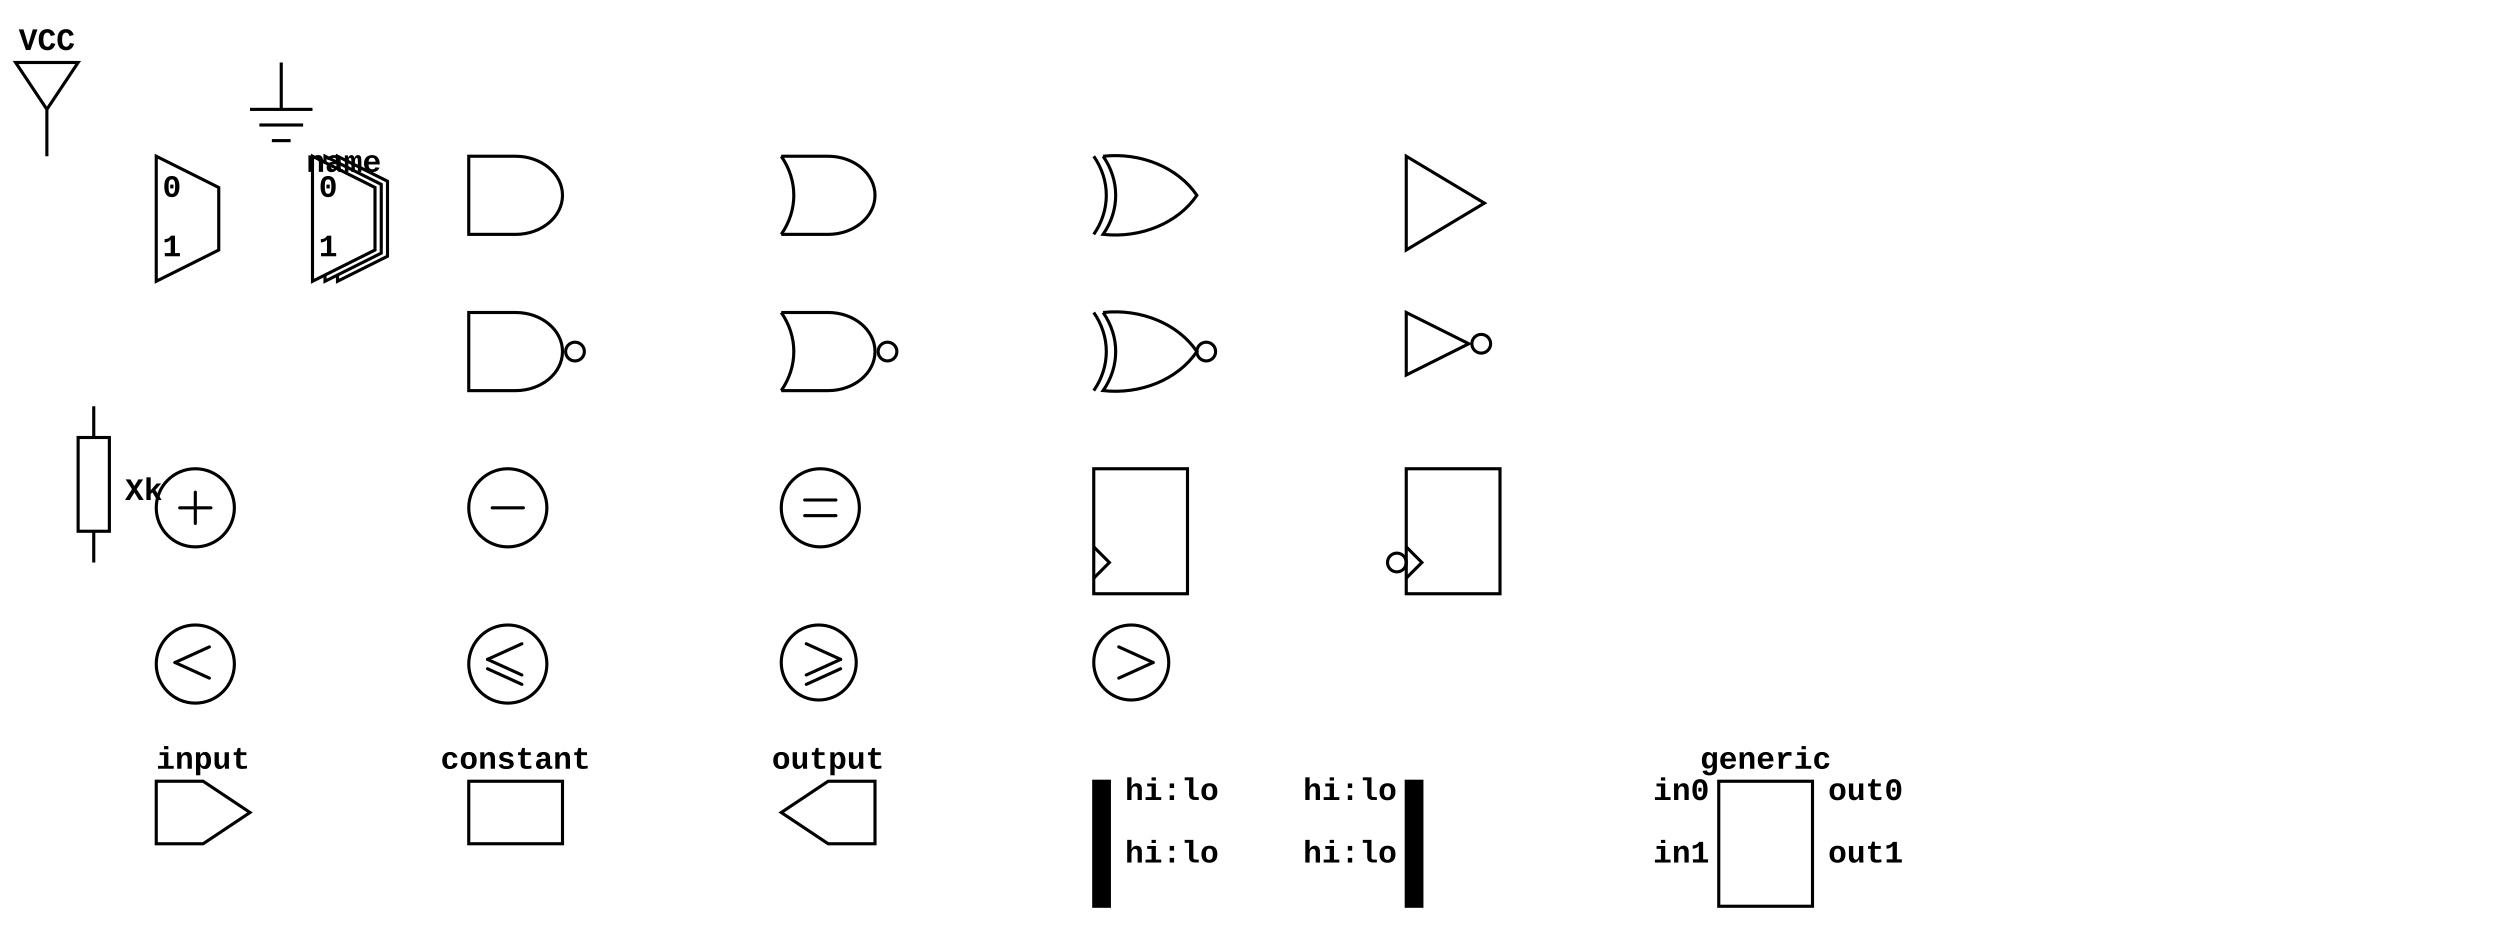
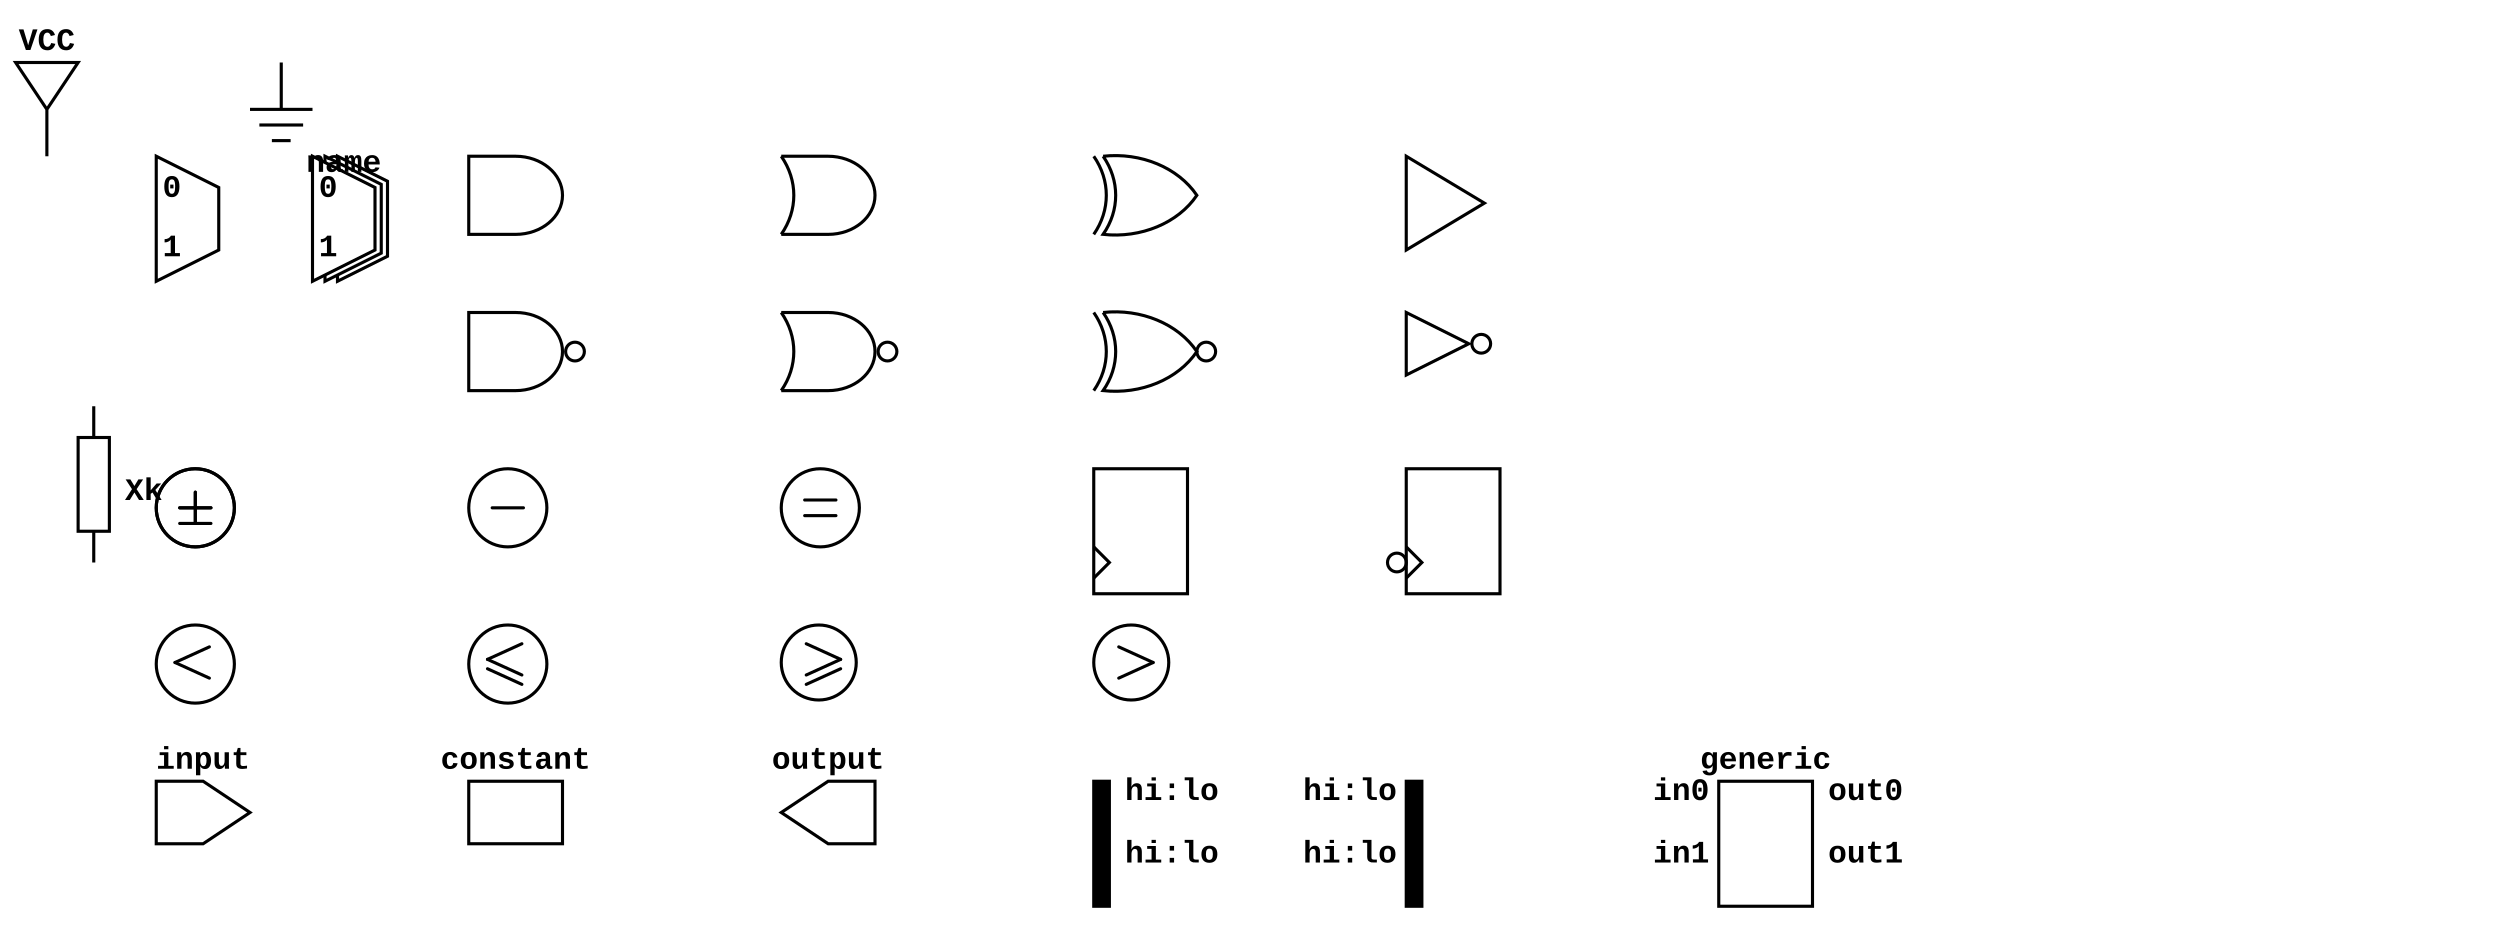
<svg xmlns="http://www.w3.org/2000/svg" xmlns:ns1="https://github.com/nturley/netlistsvg" width="800" height="300">
  <ns1:properties>
-     <ns1:layoutEngine org.eclipse.elk.layered.spacing.nodeNodeBetweenLayers="35" org.eclipse.elk.spacing.nodeNode="35" org.eclipse.elk.layered.layering.strategy="LONGEST_PATH" />
+     <ns1:layoutEngine org.eclipse.elk.layered.spacing.nodeNodeBetweenLayers="18" org.eclipse.elk.spacing.nodeNode="18" org.eclipse.elk.layered.compaction.postCompaction.strategy="LEFT" org.eclipse.elk.layered.thoroughness="250" />
    <ns1:low_priority_alias val="$dff" />
  </ns1:properties>
  <style>
svg {
  stroke:#000;
  fill:none;
}
text {
  fill:#000;
  stroke:none;
  font-size:10px;
  font-weight: bold;
  font-family: "Courier New", monospace;
}
line {
    stroke-linecap: round;
}
.nodelabel {
  text-anchor: middle;
}
.inputPortLabel {
  text-anchor: end;
}
.splitjoinBody {
  fill:#000;
}
</style>
  <g ns1:type="mux" transform="translate(50, 50)" ns1:width="20" ns1:height="40">
    <ns1:alias val="$pmux" />
    <ns1:alias val="$mux" />
    <ns1:alias val="$_MUX_" />
    <path d="M0,0 L20,10 L20,30 L0,40 Z" class="$cell_id" />
    <text x="5" y="32" class="nodelabel $cell_id" ns1:attribute="">1</text>
    <text x="5" y="13" class="nodelabel $cell_id" ns1:attribute="">0</text>
    <g ns1:x="0" ns1:y="10" ns1:pid="A" />
    <g ns1:x="0" ns1:y="30" ns1:pid="B" />
    <g ns1:x="10" ns1:y="35" ns1:pid="S" />
    <g ns1:x="20" ns1:y="20" ns1:pid="Y" />
  </g>
  <g ns1:type="mux-bus" transform="translate(100, 50)" ns1:width="24" ns1:height="40">
    <ns1:alias val="$pmux-bus" />
    <ns1:alias val="$mux-bus" />
    <ns1:alias val="$_MUX_-bus" />
    <path d="M0,0 L20,10 L20,30 L0,40 Z" class="$cell_id" />
    <path d="M4,2 L4,0 L22,9 L22,31 L4,40 L4,38" class="$cell_id" />
    <path d="M8,2 L8,0 L24,8 L24,32 L8,40 L8,38" class="$cell_id" />
    <text x="5" y="32" class="nodelabel $cell_id" ns1:attribute="">1</text>
    <text x="5" y="13" class="nodelabel $cell_id" ns1:attribute="">0</text>
    <g ns1:x="-1" ns1:y="10" ns1:pid="A" />
    <g ns1:x="-1" ns1:y="30" ns1:pid="B" />
    <g ns1:x="12" ns1:y="38" ns1:pid="S" />
    <g ns1:x="24.5" ns1:y="20" ns1:pid="Y" />
  </g>
  <g ns1:type="tribuf" transform="translate(450, 50)" ns1:width="15" ns1:height="30">
    <ns1:alias val="$tribuf" />
    <ns1:alias val="$_TRIBUF_" />
    <ns1:alias val="tribuf-bus" />
    <ns1:alias val="$tribuf-bus" />
    <ns1:alias val="$_TRIBUF_-bus" />
    <path d="M0,0 L25,15 L0,30 Z" class="$cell_id" />
    <g ns1:x="0" ns1:y="15" ns1:pid="A" />
    <g ns1:x="11" ns1:y="6" ns1:pid="EN" />
    <g ns1:x="25" ns1:y="15" ns1:pid="Y" />
  </g>
  <g ns1:type="and" transform="translate(150,50)" ns1:width="30" ns1:height="25">
    <ns1:alias val="$and" />
    <ns1:alias val="$logic_and" />
    <ns1:alias val="$_AND_" />
    <path d="M0,0 L0,25 L15,25 A15 12.5 0 0 0 15,0 Z" class="$cell_id" />
    <g ns1:x="0" ns1:y="5" ns1:pid="A" />
    <g ns1:x="0" ns1:y="20" ns1:pid="B" />
    <g ns1:x="0" ns1:y="12.5" ns1:pid="C" />
    <g ns1:x="30" ns1:y="12.5" ns1:pid="Y" />
  </g>
  <g ns1:type="nand" transform="translate(150,100)" ns1:width="30" ns1:height="25">
    <ns1:alias val="$nand" />
    <ns1:alias val="$logic_nand" />
    <ns1:alias val="$_NAND_" />
    <ns1:alias val="$_ANDNOT_" />
    <path d="M0,0 L0,25 L15,25 A15 12.5 0 0 0 15,0 Z" class="$cell_id" />
    <circle cx="34" cy="12.5" r="3" class="$cell_id" />
    <g ns1:x="0" ns1:y="5" ns1:pid="A" />
    <g ns1:x="0" ns1:y="20" ns1:pid="B" />
    <g ns1:x="36" ns1:y="12.5" ns1:pid="Y" />
  </g>
  <g ns1:type="or" transform="translate(250,50)" ns1:width="30" ns1:height="25">
    <ns1:alias val="$or" />
    <ns1:alias val="$logic_or" />
    <ns1:alias val="$_OR_" />
    <path d="M0,25 L0,25 L15,25 A15 12.5 0 0 0 15,0 L0,0" class="$cell_id" />
    <path d="M0,0 A30 25 0 0 1 0,25" class="$cell_id" />
    <g ns1:x="2" ns1:y="5" ns1:pid="A" />
+     <g ns1:x="3" ns1:y="12.5" ns1:pid="C" />
    <g ns1:x="2" ns1:y="20" ns1:pid="B" />
    <g ns1:x="30" ns1:y="12.5" ns1:pid="Y" />
  </g>
  <g ns1:type="reduce_nor" transform="translate(250, 100)" ns1:width="33" ns1:height="25">
    <ns1:alias val="$nor" />
    <ns1:alias val="$reduce_nor" />
    <ns1:alias val="$_NOR_" />
    <ns1:alias val="$_ORNOT_" />
    <path d="M0,25 L0,25 L15,25 A15 12.5 0 0 0 15,0 L0,0" class="$cell_id" />
    <path d="M0,0 A30 25 0 0 1 0,25" class="$cell_id" />
    <circle cx="34" cy="12.5" r="3" class="$cell_id" />
    <g ns1:x="2" ns1:y="5" ns1:pid="A" />
    <g ns1:x="2" ns1:y="20" ns1:pid="B" />
    <g ns1:x="36" ns1:y="12.5" ns1:pid="Y" />
  </g>
  <g ns1:type="reduce_xor" transform="translate(350, 50)" ns1:width="33" ns1:height="25">
    <ns1:alias val="$xor" />
    <ns1:alias val="$reduce_xor" />
    <ns1:alias val="$_XOR_" />
    <path d="M3,0 A30 25 0 0 1 3,25 A30 25 0 0 0 33,12.5 A30 25 0 0 0 3,0" class="$cell_id" />
    <path d="M0,0 A30 25 0 0 1 0,25" class="$cell_id" />
    <g ns1:x="2" ns1:y="5" ns1:pid="A" />
+     <g ns1:x="3" ns1:y="12.5" ns1:pid="C" />
    <g ns1:x="2" ns1:y="20" ns1:pid="B" />
    <g ns1:x="33" ns1:y="12.5" ns1:pid="Y" />
  </g>
  <g ns1:type="reduce_nxor" transform="translate(350, 100)" ns1:width="33" ns1:height="25">
    <ns1:alias val="$xnor" />
    <ns1:alias val="$reduce_xnor" />
    <ns1:alias val="$_XNOR_" />
    <path d="M3,0 A30 25 0 0 1 3,25 A30 25 0 0 0 33,12.5 A30 25 0 0 0 3,0" class="$cell_id" />
    <path d="M0,0 A30 25 0 0 1 0,25" class="$cell_id" />
    <circle cx="36" cy="12.5" r="3" class="$cell_id" />
    <g ns1:x="2" ns1:y="5" ns1:pid="A" />
    <g ns1:x="2" ns1:y="20" ns1:pid="B" />
    <g ns1:x="38" ns1:y="12.5" ns1:pid="Y" />
  </g>
  <g ns1:type="not" transform="translate(450,100)" ns1:width="30" ns1:height="20">
    <ns1:alias val="$_NOT_" />
    <ns1:alias val="$not" />
    <ns1:alias val="$logic_not" />
    <path d="M0,0 L0,20 L20,10 Z" class="$cell_id" />
    <circle cx="24" cy="10" r="3" class="$cell_id" />
    <g ns1:x="-1" ns1:y="10" ns1:pid="A" />
    <g ns1:x="27" ns1:y="10" ns1:pid="Y" />
  </g>
  <g ns1:type="add" transform="translate(50, 150)" ns1:width="25" ns1:height="25">
    <ns1:alias val="$add" />
    <circle r="12.5" cx="12.5" cy="12.5" class="$cell_id" />
    <line x1="7.5" x2="17.5" y1="12.5" y2="12.5" class="$cell_id" />
    <line x1="12.5" x2="12.5" y1="7.5" y2="17.5" class="$cell_id" />
    <g ns1:x="2" ns1:y="5" ns1:pid="A" />
    <g ns1:x="2" ns1:y="20" ns1:pid="B" />
    <g ns1:x="26" ns1:y="12.5" ns1:pid="Y" />
+     <g ns1:x="14" ns1:y="25" ns1:pid="Cout" />
+   </g>
+   <g ns1:type="addsub" transform="translate(50, 150)" ns1:width="25" ns1:height="25">
+     <ns1:alias val="$addsub" />
+     <circle r="12.5" cx="12.5" cy="12.5" class="$cell_id" />
+     <line x1="7.5" x2="17.5" y1="12.5" y2="12.5" class="$cell_id" />
+     <line x1="12.5" x2="12.5" y1="7.5" y2="17.5" class="$cell_id" />
+     <line x1="7.5" x2="17.5" y1="17.5" y2="17.5" class="$cell_id" />
+     <g ns1:x="14" ns1:y="0" ns1:pid="S" />
+     <g ns1:x="2" ns1:y="5" ns1:pid="A" />
+     <g ns1:x="2" ns1:y="20" ns1:pid="B" />
+     <g ns1:x="26" ns1:y="12.5" ns1:pid="Y" />
+     <g ns1:x="14" ns1:y="25" ns1:pid="Cout" />
  </g>
  <g ns1:type="sub" transform="translate(150,150)" ns1:width="25" ns1:height="25">
    <ns1:alias val="$sub" />
    <circle r="12.5" cx="12.5" cy="12.5" class="$cell_id" />
    <line x1="7.5" x2="17.5" y1="12.5" y2="12.5" class="$cell_id" />
    <g ns1:x="2" ns1:y="5" ns1:pid="A" />
    <g ns1:x="2" ns1:y="20" ns1:pid="B" />
    <g ns1:x="25" ns1:y="12.5" ns1:pid="Y" />
  </g>
  <g ns1:type="eq" transform="translate(250,150)" ns1:width="25" ns1:height="25">
    <ns1:alias val="$eq" />
    <circle r="12.5" cx="12.5" cy="12.5" class="$cell_id" />
    <line x1="7.5" x2="17.5" y1="10" y2="10" class="$cell_id" />
    <line x1="7.5" x2="17.5" y1="15" y2="15" class="$cell_id" />
    <g ns1:x="2" ns1:y="5" ns1:pid="A" />
    <g ns1:x="2" ns1:y="20" ns1:pid="B" />
    <g ns1:x="25" ns1:y="12.5" ns1:pid="Y" />
  </g>
  <g ns1:type="dff" transform="translate(350,150)" ns1:width="30" ns1:height="40">
    <ns1:alias val="$dff" />
    <ns1:alias val="$_DFF_" />
    <ns1:alias val="$_DFF_P_" />
    <ns1:alias val="dff-bus" />
    <ns1:alias val="$dff-bus" />
    <ns1:alias val="$_DFF_-bus" />
    <ns1:alias val="$_DFF_P_-bus" />
    <rect width="30" height="40" x="0" y="0" class="$cell_id" />
    <path d="M0,35 L5,30 L0,25" class="$cell_id" />
    <g ns1:x="31" ns1:y="10" ns1:pid="Q" />
    <g ns1:x="-1" ns1:y="30" ns1:pid="CLK" />
    <g ns1:x="-1" ns1:y="30" ns1:pid="C" />
    <g ns1:x="-1" ns1:y="10" ns1:pid="D" />
  </g>
  <g ns1:type="dffn" transform="translate(450,150)" ns1:width="30" ns1:height="40">
    <ns1:alias val="$_DFF_N_" />
    <ns1:alias val="dffn-bus" />
    <ns1:alias val="$_DFF_N_-bus" />
    <rect width="30" height="40" x="0" y="0" class="$cell_id" />
    <path d="M0,35 L5,30 L0,25" class="$cell_id" />
    <circle cx="-3" cy="30" r="3" class="$cell_id" />
    <g ns1:x="30" ns1:y="10" ns1:pid="Q" />
    <g ns1:x="-6" ns1:y="30" ns1:pid="CLK" />
    <g ns1:x="-6" ns1:y="30" ns1:pid="C" />
    <g ns1:x="0" ns1:y="10" ns1:pid="D" />
  </g>
  <g ns1:type="lt" transform="translate(50,200)" ns1:width="25" ns1:height="25">
    <ns1:alias val="$lt" />
    <circle r="12.5" cx="12.5" cy="12.5" class="$cell_id" />
    <line x1="6" x2="17" y1="12" y2="7" class="$cell_id" />
    <line x1="6" x2="17" y1="12" y2="17" class="$cell_id" />
    <g ns1:x="2" ns1:y="5" ns1:pid="A" />
    <g ns1:x="2" ns1:y="20" ns1:pid="B" />
    <g ns1:x="25" ns1:y="12.5" ns1:pid="Y" />
  </g>
  <g ns1:type="le" transform="translate(150,200)" ns1:width="25" ns1:height="25">
    <ns1:alias val="$le" />
    <circle r="12.5" cx="12.5" cy="12.5" class="$cell_id" />
    <line x1="6" x2="17" y1="11" y2="6" class="$cell_id" />
    <line x1="6" x2="17" y1="11" y2="16" class="$cell_id" />
    <line x1="6" x2="17" y1="14" y2="19" class="$cell_id" />
    <g ns1:x="2" ns1:y="5" ns1:pid="A" />
    <g ns1:x="2" ns1:y="20" ns1:pid="B" />
    <g ns1:x="25" ns1:y="12.5" ns1:pid="Y" />
  </g>
  <g ns1:type="ge" transform="translate(250,200)" ns1:width="25" ns1:height="25">
    <ns1:alias val="$ge" />
    <circle r="12" cx="12" cy="12" class="$cell_id" />
    <line x1="8" x2="19" y1="6" y2="11" class="$cell_id" />
    <line x1="8" x2="19" y1="16" y2="11" class="$cell_id" />
    <line x1="8" x2="19" y1="19" y2="14" class="$cell_id" />
    <g ns1:x="2" ns1:y="5" ns1:pid="A" />
    <g ns1:x="2" ns1:y="20" ns1:pid="B" />
    <g ns1:x="25" ns1:y="12.5" ns1:pid="Y" />
  </g>
  <g ns1:type="gt" transform="translate(350,200)" ns1:width="25" ns1:height="25">
    <ns1:alias val="$gt" />
    <circle r="12" cx="12" cy="12" class="$cell_id" />
    <line x1="8" x2="19" y1="7" y2="12" class="$cell_id" />
    <line x1="8" x2="19" y1="17" y2="12" class="$cell_id" />
    <g ns1:x="2" ns1:y="5" ns1:pid="A" />
    <g ns1:x="2" ns1:y="20" ns1:pid="B" />
    <g ns1:x="25" ns1:y="12.5" ns1:pid="Y" />
  </g>
  <g ns1:type="inputExt" transform="translate(50,250)" ns1:width="30" ns1:height="20">
    <text x="15" y="-4" class="nodelabel $cell_id" ns1:attribute="ref">input</text>
    <ns1:alias val="$_inputExt_" />
    <path d="M0,0 L0,20 L15,20 L30,10 L15,0 Z" class="$cell_id" />
    <g ns1:x="30" ns1:y="10" ns1:pid="Y" />
  </g>
  <g ns1:type="constant" transform="translate(150,250)" ns1:width="30" ns1:height="20">
    <text x="15" y="-4" class="nodelabel $cell_id" ns1:attribute="value">constant</text>
    <ns1:alias val="$_constant_" />
    <rect width="30" height="20" class="$cell_id" />
    <g ns1:x="31" ns1:y="10" ns1:pid="Y" />
  </g>
  <g ns1:type="outputExt" transform="translate(250,250)" ns1:width="30" ns1:height="20">
    <text x="15" y="-4" class="nodelabel $cell_id" ns1:attribute="ref">output</text>
    <ns1:alias val="$_outputExt_" />
    <path d="M30,0 L30,20 L15,20 L0,10 L15,0 Z" class="$cell_id" />
    <g ns1:x="0" ns1:y="10" ns1:pid="A" />
  </g>
  <g ns1:type="split" transform="translate(350,250)" ns1:width="5" ns1:height="40">
    <rect width="5" height="40" class="splitjoinBody" ns1:generic="body" />
    <ns1:alias val="$_split_" />
    <g ns1:x="0" ns1:y="20" ns1:pid="in" />
    <g transform="translate(5, 10)" ns1:x="4" ns1:y="10" ns1:pid="out0">
      <text x="5" y="-4">hi:lo</text>
    </g>
    <g transform="translate(5, 30)" ns1:x="4" ns1:y="30" ns1:pid="out1">
      <text x="5" y="-4">hi:lo</text>
    </g>
  </g>
  <g ns1:type="join" transform="translate(450,250)" ns1:width="4" ns1:height="40">
    <rect width="5" height="40" class="splitjoinBody" ns1:generic="body" />
    <ns1:alias val="$_join_" />
    <g ns1:x="5" ns1:y="20" ns1:pid="out" />
    <g transform="translate(0, 10)" ns1:x="0" ns1:y="10" ns1:pid="in0">
      <text x="-3" y="-4" class="inputPortLabel">hi:lo</text>
    </g>
    <g transform="translate(0, 30)" ns1:x="0" ns1:y="30" ns1:pid="in1">
      <text x="-3" y="-4" class="inputPortLabel">hi:lo</text>
    </g>
  </g>
  <g ns1:type="generic" transform="translate(550,250)" ns1:width="30" ns1:height="40">
    <ns1:alias val="generic-bus" />
    <text x="15" y="-4" class="nodelabel $cell_id" ns1:attribute="name">generic</text>
    <rect width="30" height="40" ns1:generic="body" class="$cell_id" />
    <g transform="translate(30, 10)" ns1:x="30" ns1:y="10" ns1:pid="out0">
      <text x="5" y="-4" style="fill:#000; stroke:none" class="$cell_id">out0</text>
    </g>
    <g transform="translate(30, 30)" ns1:x="30" ns1:y="30" ns1:pid="out1">
      <text x="5" y="-4" style="fill:#000;stroke:none" class="$cell_id">out1</text>
    </g>
    <g transform="translate(0, 10)" ns1:x="0" ns1:y="10" ns1:pid="in0">
      <text x="-3" y="-4" class="inputPortLabel $cell_id">in0</text>
    </g>
    <g transform="translate(0, 30)" ns1:x="0" ns1:y="30" ns1:pid="in1">
      <text x="-3" y="-4" class="inputPortLabel $cell_id">in1</text>
    </g>
  </g>
  <g ns1:type="vcc" ns1:width="20" ns1:height="30" transform="translate(5,20)">
    <ns1:alias val="$vcc" />
    <text x="10" y="-4" class="nodelabel $cell_id">VCC</text>
    <path d="M0,0 H20 L10,15 Z M10,15 V30" class="$cell_id" />
    <g ns1:x="10" ns1:y="30" ns1:pid="A" ns1:position="bottom" />
  </g>
  <g ns1:type="gnd" ns1:width="20" ns1:height="30" transform="translate(80,35)">
    <ns1:alias val="$gnd" />
    <text x="30" y="20" class="nodelabel $cell_id" ns1:attribute="name">name</text>
    <path d="M0,0 H20 M3,5 H17 M7,10 H13 M10,0 V-15" class="$cell_id" />
    <g ns1:x="10" ns1:y="-15" ns1:pid="A" ns1:position="top" />
  </g>
  <g ns1:type="resistor_v" ns1:width="10" ns1:height="50" transform="translate(25,130)">
    <ns1:alias val="$r" />
    <text x="15" y="30" ns1:attribute="value" class="$cell_id">Xk</text>
    <path d="M0,10 V40 H10 V10 Z" class="symbol $cell_id" />
    <path d="M5,0 V10 M5,40 V50" class="connect $cell_id" />
    <g ns1:x="5" ns1:y="0" ns1:pid="A" ns1:position="top" />
    <g ns1:x="5" ns1:y="50" ns1:pid="B" ns1:position="bottom" />
  </g>
</svg>
